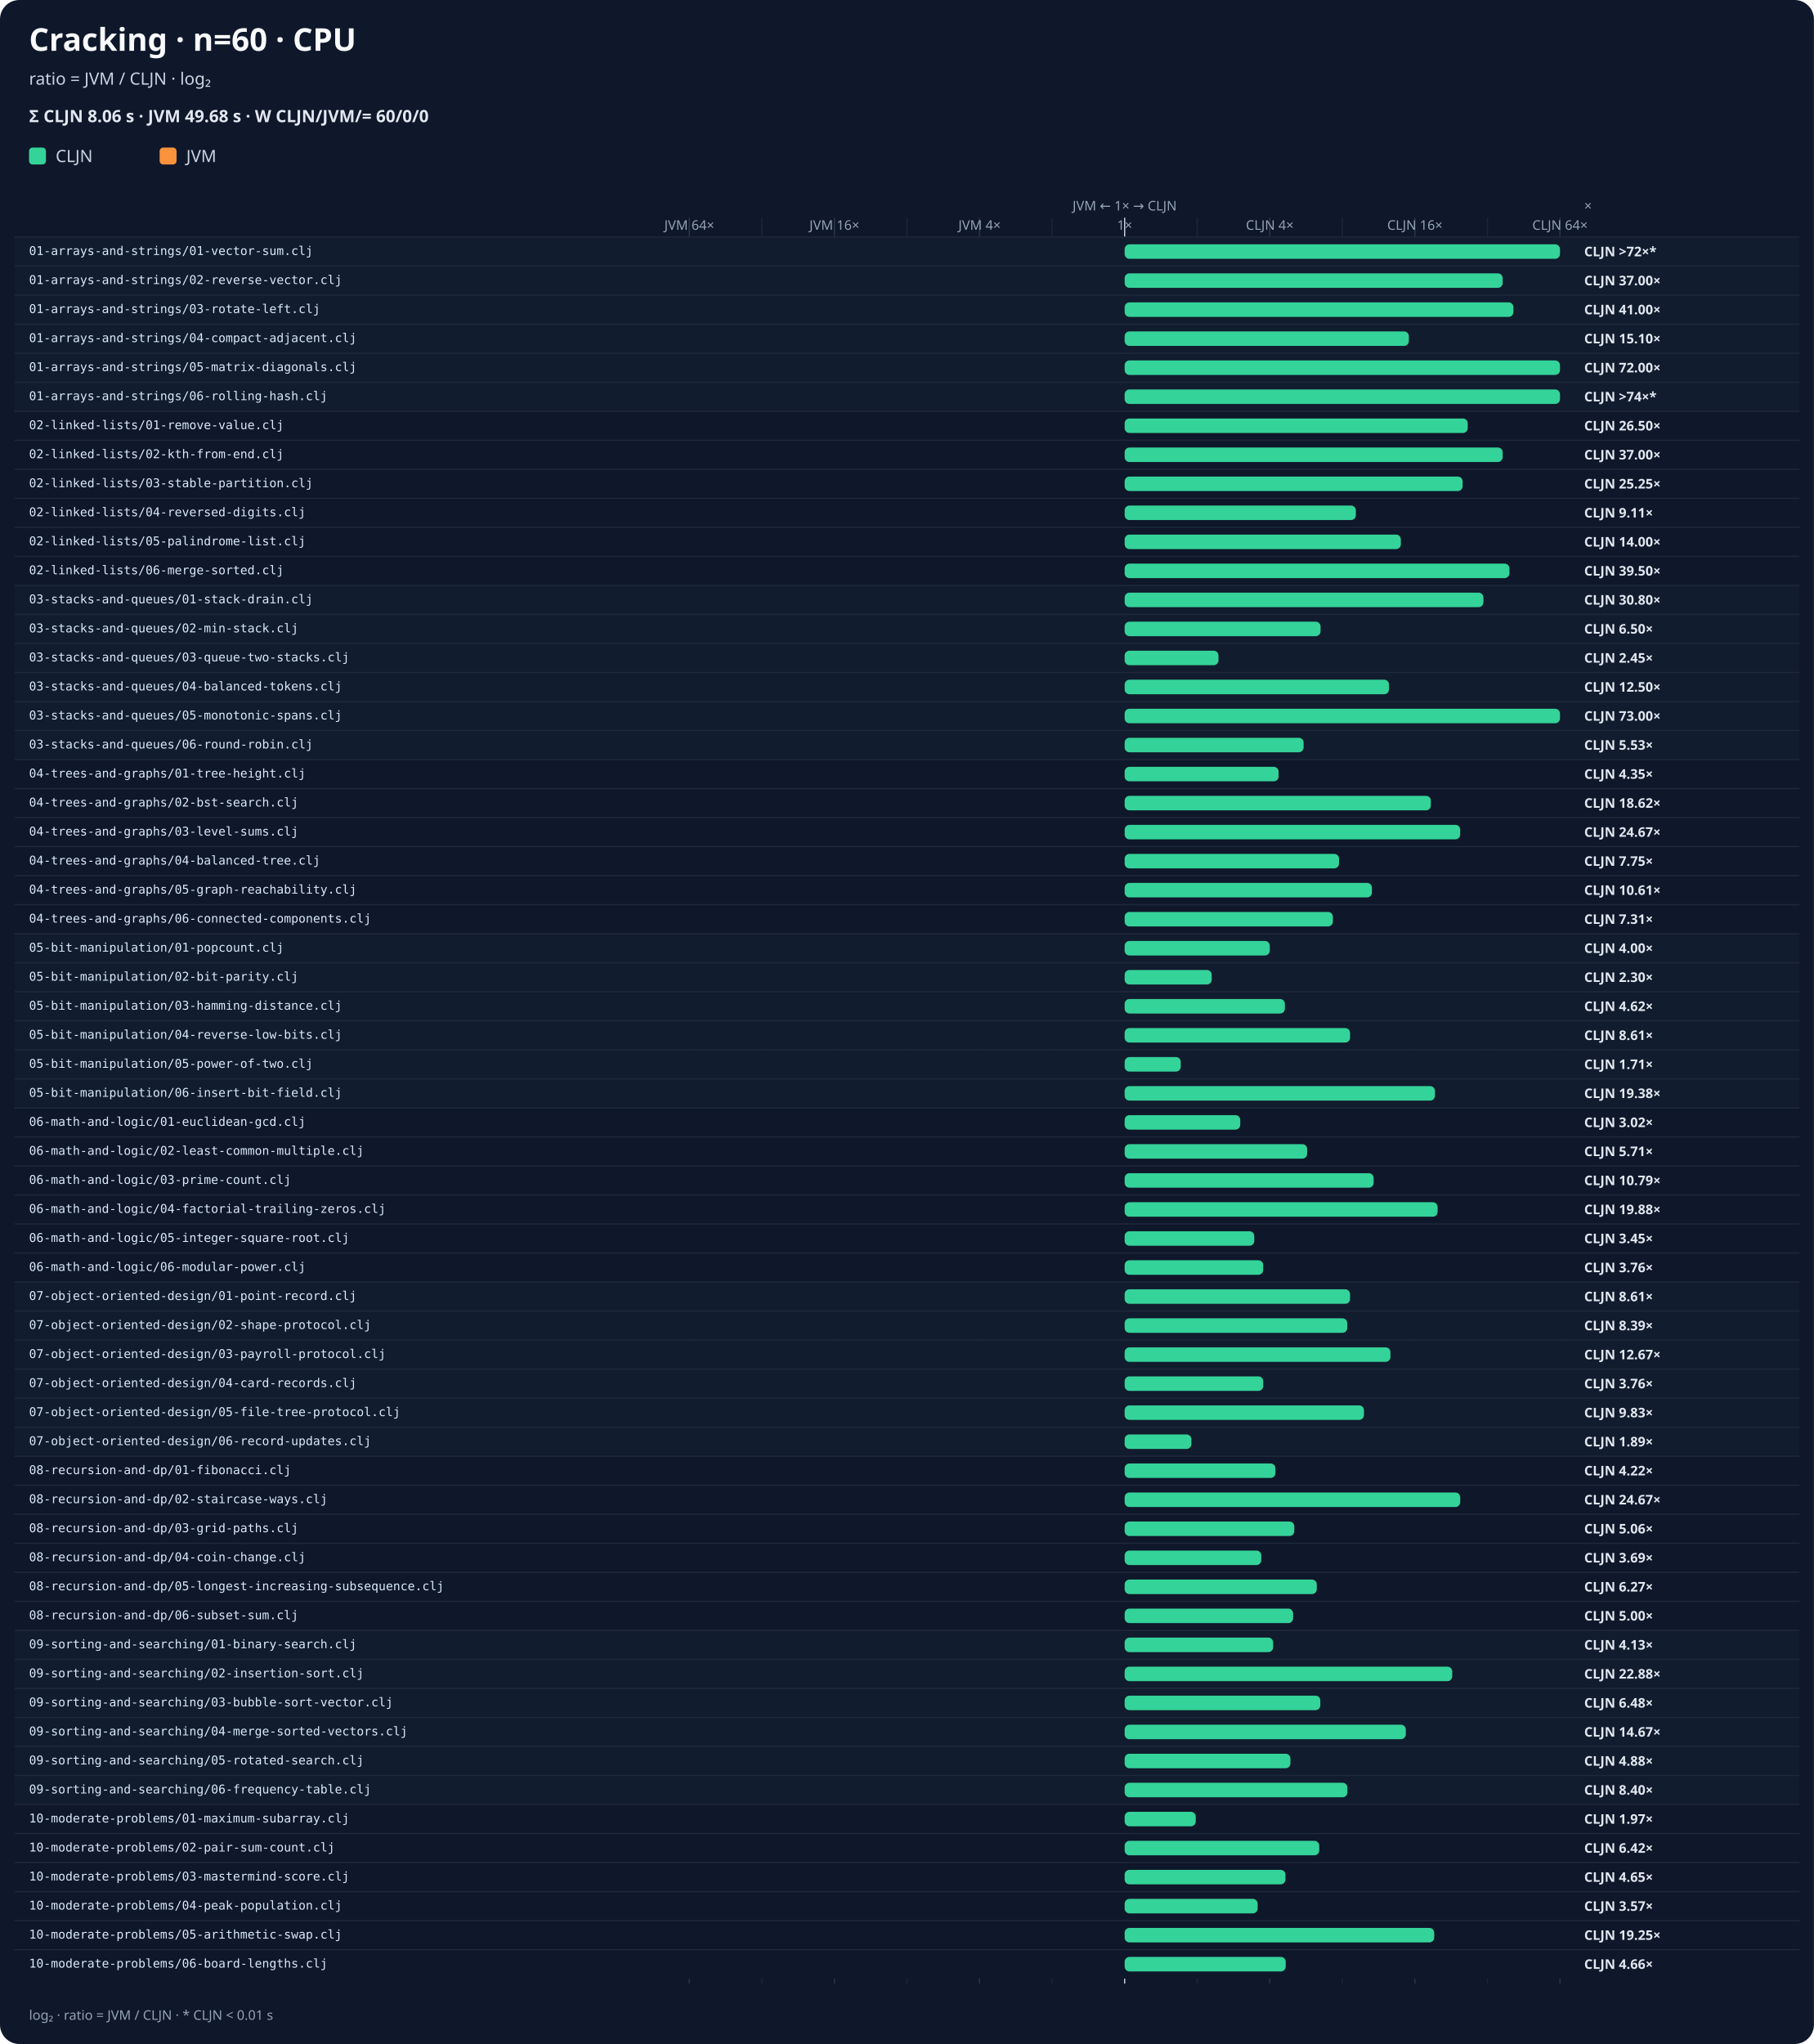
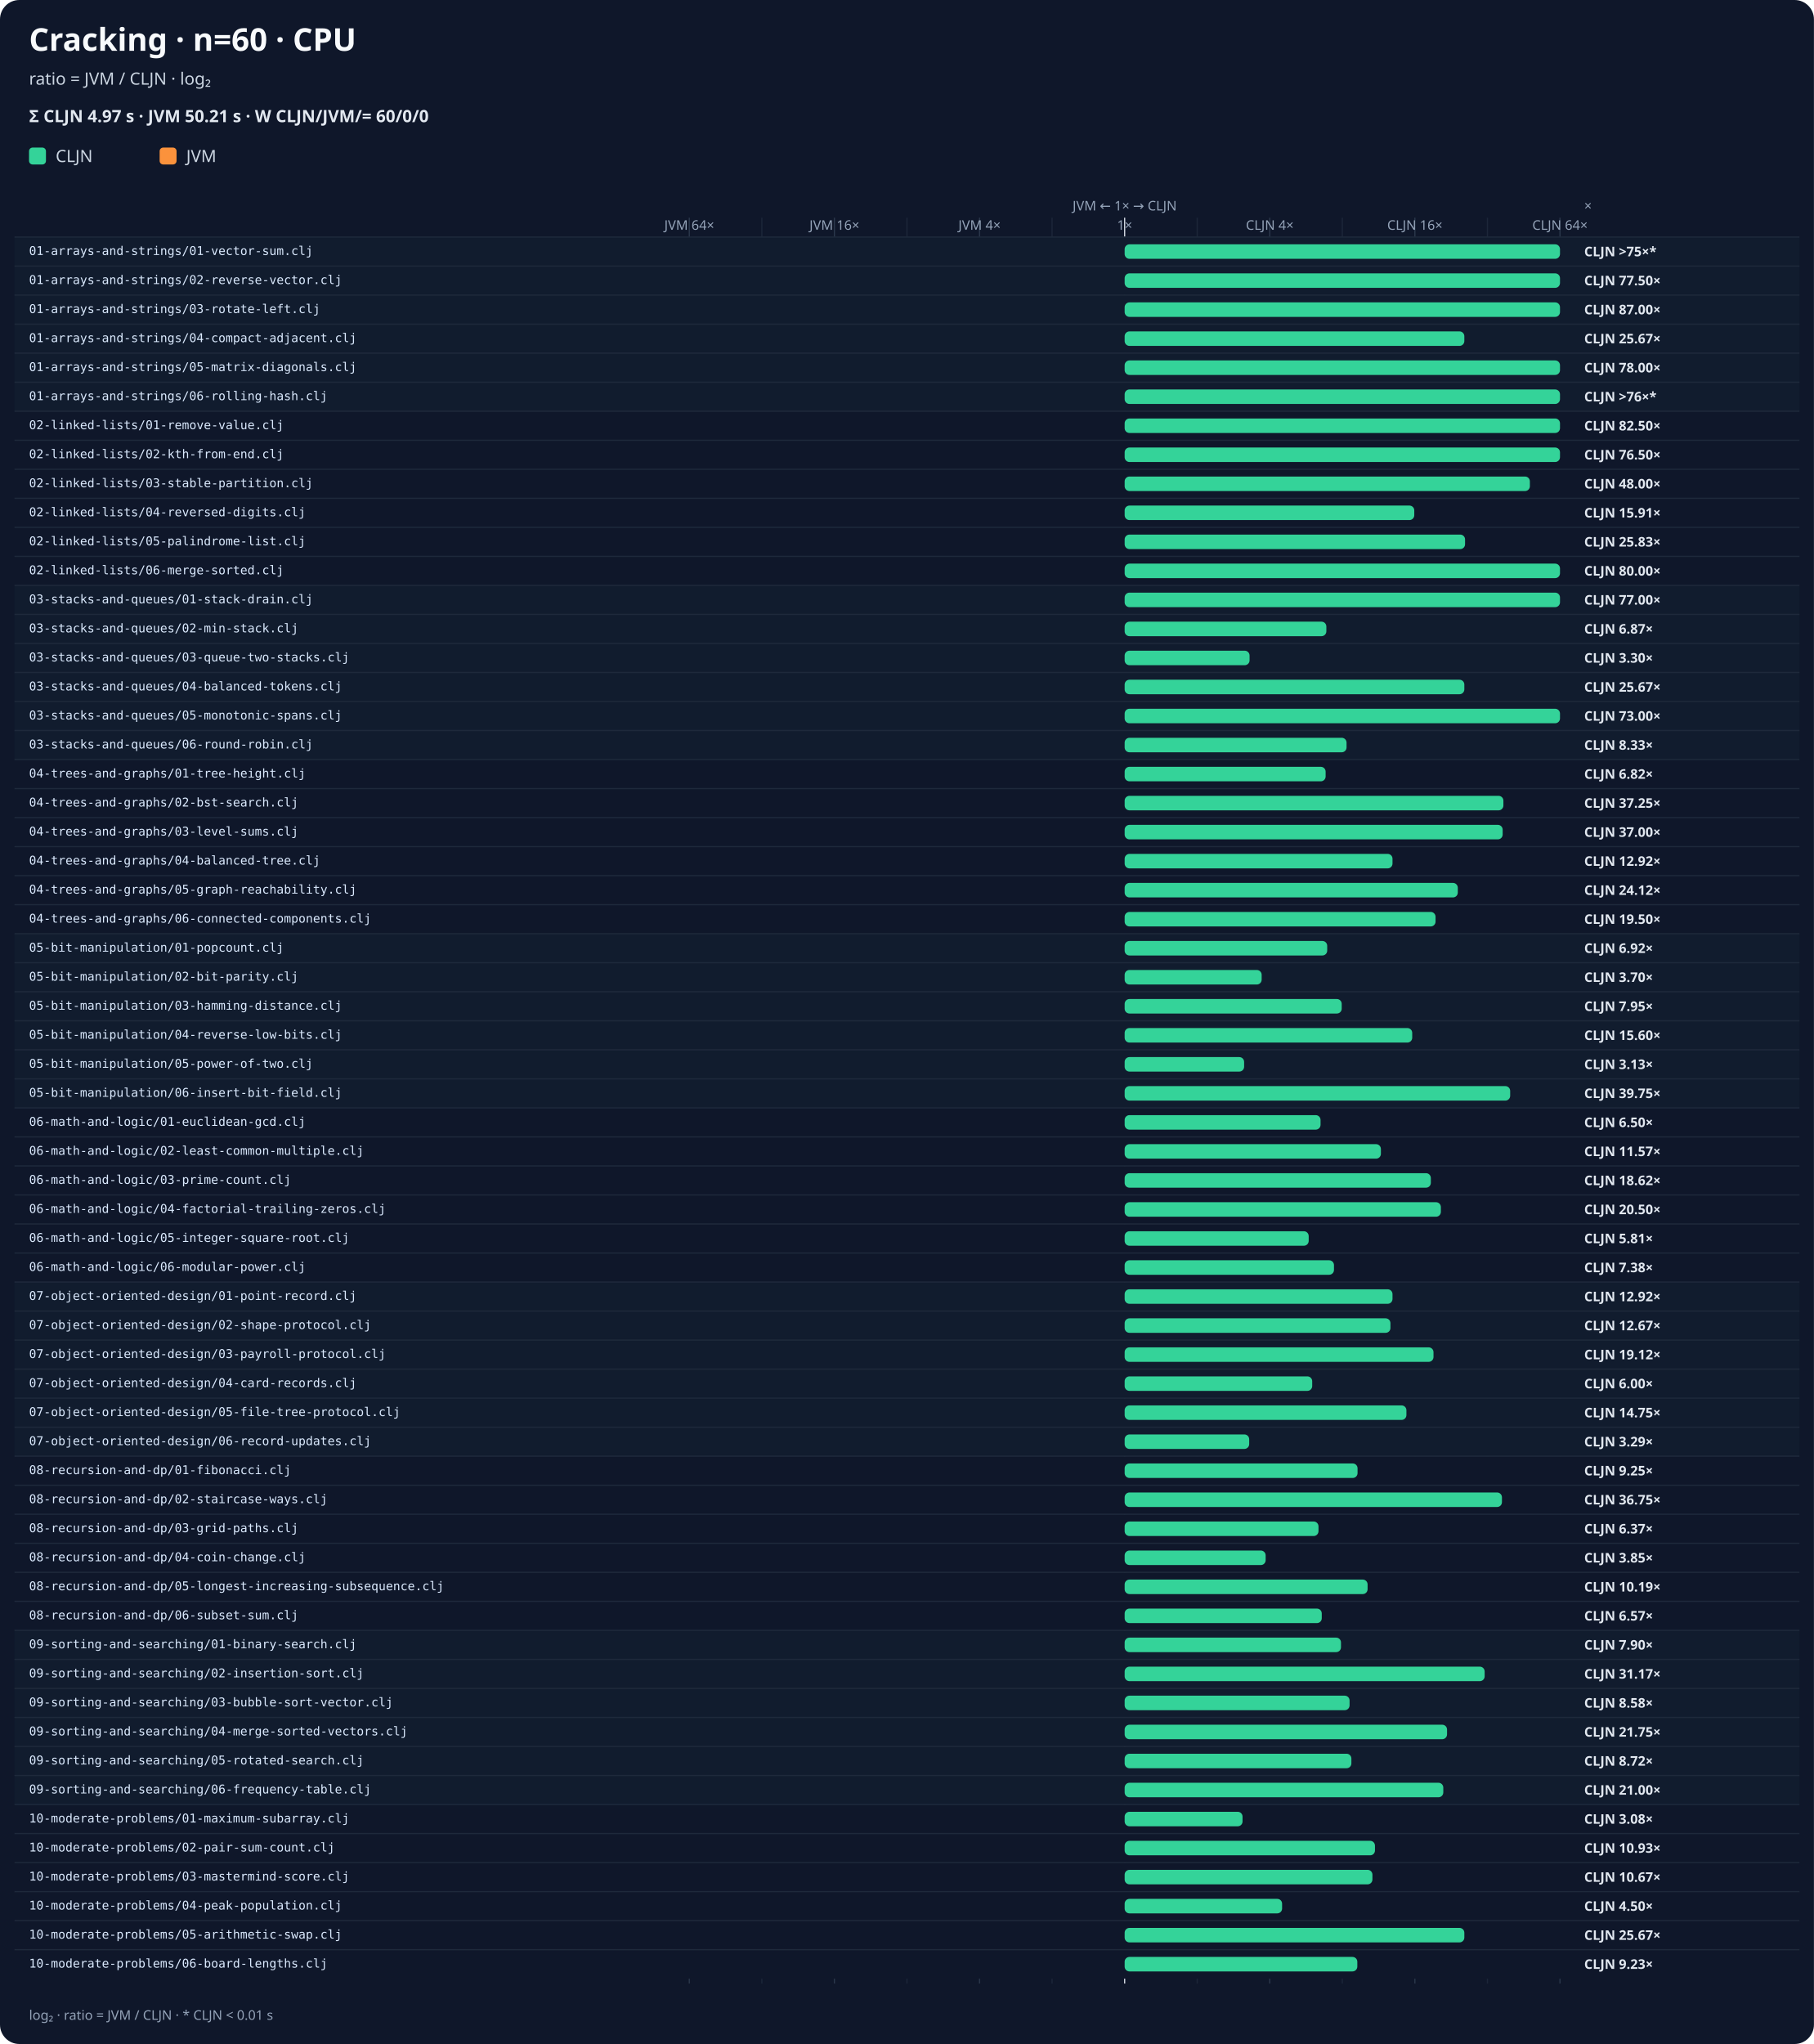
<svg xmlns="http://www.w3.org/2000/svg" width="1500" height="1690" viewBox="0 0 1500 1690" role="img" aria-labelledby="chart-title chart-desc">
  <style>
.title { fill: #f8fafc; font: 700 26px system-ui, sans-serif; }
.subtitle { fill: #cbd5e1; font: 14px system-ui, sans-serif; }
.summary { fill: #e2e8f0; font: 600 14px system-ui, sans-serif; }
.label { fill: #dbeafe; font: 10px ui-monospace, SFMono-Regular, Consolas, monospace; }
.value { fill: #e2e8f0; font: 600 11px system-ui, sans-serif; }
.axis { fill: #94a3b8; font: 11px system-ui, sans-serif; }
.footer { fill: #94a3b8; font: 11px system-ui, sans-serif; }
</style>
  <rect width="1500" height="1690" rx="16" fill="#0f172a" />
  <text x="24" y="42" class="title">Cracking · n=60 · CPU</text>
  <text x="24" y="70" class="subtitle">ratio = JVM / CLJN · log₂</text>
-   <text x="24" y="101" class="summary">Σ CLJN 8.06 s · JVM 49.68 s · W CLJN/JVM/= 60/0/0</text>
+   <text x="24" y="101" class="summary">Σ CLJN 4.97 s · JVM 50.21 s · W CLJN/JVM/= 60/0/0</text>
  <rect x="24" y="122" width="14" height="14" rx="3" fill="#34d399" />
  <text x="46" y="134" class="subtitle">CLJN</text>
  <rect x="132" y="122" width="14" height="14" rx="3" fill="#fb923c" />
  <text x="154" y="134" class="subtitle">JVM</text>
  <text x="930" y="174" class="axis" text-anchor="middle">JVM ← 1× → CLJN</text>
  <text x="1310" y="174" class="axis">×</text>
  <line x1="570.0" y1="180" x2="570.0" y2="1640" stroke="#334155" opacity="0.75" />
  <text x="570.0" y="190" class="axis" text-anchor="middle">JVM 64×</text>
  <line x1="630.0" y1="180" x2="630.0" y2="1640" stroke="#334155" opacity="0.35" />
  <line x1="690.0" y1="180" x2="690.0" y2="1640" stroke="#334155" opacity="0.75" />
  <text x="690.0" y="190" class="axis" text-anchor="middle">JVM 16×</text>
  <line x1="750.0" y1="180" x2="750.0" y2="1640" stroke="#334155" opacity="0.35" />
  <line x1="810.0" y1="180" x2="810.0" y2="1640" stroke="#334155" opacity="0.75" />
  <text x="810.0" y="190" class="axis" text-anchor="middle">JVM 4×</text>
  <line x1="870.0" y1="180" x2="870.0" y2="1640" stroke="#334155" opacity="0.35" />
  <line x1="930.0" y1="180" x2="930.0" y2="1640" stroke="#e2e8f0" opacity="0.90" />
  <text x="930.0" y="190" class="axis" text-anchor="middle">1×</text>
  <line x1="990.0" y1="180" x2="990.0" y2="1640" stroke="#334155" opacity="0.35" />
  <line x1="1050.0" y1="180" x2="1050.0" y2="1640" stroke="#334155" opacity="0.75" />
  <text x="1050.0" y="190" class="axis" text-anchor="middle">CLJN 4×</text>
  <line x1="1110.0" y1="180" x2="1110.0" y2="1640" stroke="#334155" opacity="0.35" />
  <line x1="1170.0" y1="180" x2="1170.0" y2="1640" stroke="#334155" opacity="0.75" />
  <text x="1170.0" y="190" class="axis" text-anchor="middle">CLJN 16×</text>
  <line x1="1230.0" y1="180" x2="1230.0" y2="1640" stroke="#334155" opacity="0.35" />
  <line x1="1290.0" y1="180" x2="1290.0" y2="1640" stroke="#334155" opacity="0.75" />
  <text x="1290.0" y="190" class="axis" text-anchor="middle">CLJN 64×</text>
  <rect x="12" y="196" width="1476" height="24" fill="#111c2e" />
  <line x1="12" y1="196" x2="1488" y2="196" stroke="#1e293b" />
  <text x="24" y="208.0" class="label" dominant-baseline="middle">01-arrays-and-strings/01-vector-sum.clj</text>
  <rect x="930.0" y="202.0" width="360.0" height="12" rx="4" fill="#34d399" />
-   <text x="1310" y="208.0" class="value" dominant-baseline="middle">CLJN &gt;72×*</text>
+   <text x="1310" y="208.0" class="value" dominant-baseline="middle">CLJN &gt;75×*</text>
  <rect x="12" y="220" width="1476" height="24" fill="#111c2e" />
  <line x1="12" y1="220" x2="1488" y2="220" stroke="#1e293b" />
  <text x="24" y="232.0" class="label" dominant-baseline="middle">01-arrays-and-strings/02-reverse-vector.clj</text>
-   <rect x="930.0" y="226.0" width="312.6" height="12" rx="4" fill="#34d399" />
-   <text x="1310" y="232.0" class="value" dominant-baseline="middle">CLJN 37.00×</text>
+   <rect x="930.0" y="226.0" width="360.0" height="12" rx="4" fill="#34d399" />
+   <text x="1310" y="232.0" class="value" dominant-baseline="middle">CLJN 77.50×</text>
  <rect x="12" y="244" width="1476" height="24" fill="#111c2e" />
  <line x1="12" y1="244" x2="1488" y2="244" stroke="#1e293b" />
  <text x="24" y="256.0" class="label" dominant-baseline="middle">01-arrays-and-strings/03-rotate-left.clj</text>
-   <rect x="930.0" y="250.0" width="321.5" height="12" rx="4" fill="#34d399" />
-   <text x="1310" y="256.0" class="value" dominant-baseline="middle">CLJN 41.00×</text>
+   <rect x="930.0" y="250.0" width="360.0" height="12" rx="4" fill="#34d399" />
+   <text x="1310" y="256.0" class="value" dominant-baseline="middle">CLJN 87.00×</text>
  <rect x="12" y="268" width="1476" height="24" fill="#111c2e" />
  <line x1="12" y1="268" x2="1488" y2="268" stroke="#1e293b" />
  <text x="24" y="280.0" class="label" dominant-baseline="middle">01-arrays-and-strings/04-compact-adjacent.clj</text>
-   <rect x="930.0" y="274.0" width="235.0" height="12" rx="4" fill="#34d399" />
-   <text x="1310" y="280.0" class="value" dominant-baseline="middle">CLJN 15.10×</text>
+   <rect x="930.0" y="274.0" width="280.9" height="12" rx="4" fill="#34d399" />
+   <text x="1310" y="280.0" class="value" dominant-baseline="middle">CLJN 25.67×</text>
  <rect x="12" y="292" width="1476" height="24" fill="#111c2e" />
  <line x1="12" y1="292" x2="1488" y2="292" stroke="#1e293b" />
  <text x="24" y="304.0" class="label" dominant-baseline="middle">01-arrays-and-strings/05-matrix-diagonals.clj</text>
  <rect x="930.0" y="298.0" width="360.0" height="12" rx="4" fill="#34d399" />
-   <text x="1310" y="304.0" class="value" dominant-baseline="middle">CLJN 72.00×</text>
+   <text x="1310" y="304.0" class="value" dominant-baseline="middle">CLJN 78.00×</text>
  <rect x="12" y="316" width="1476" height="24" fill="#111c2e" />
  <line x1="12" y1="316" x2="1488" y2="316" stroke="#1e293b" />
  <text x="24" y="328.0" class="label" dominant-baseline="middle">01-arrays-and-strings/06-rolling-hash.clj</text>
  <rect x="930.0" y="322.0" width="360.0" height="12" rx="4" fill="#34d399" />
-   <text x="1310" y="328.0" class="value" dominant-baseline="middle">CLJN &gt;74×*</text>
+   <text x="1310" y="328.0" class="value" dominant-baseline="middle">CLJN &gt;76×*</text>
  <rect x="12" y="340" width="1476" height="24" fill="#0f172a" />
  <line x1="12" y1="340" x2="1488" y2="340" stroke="#1e293b" />
  <text x="24" y="352.0" class="label" dominant-baseline="middle">02-linked-lists/01-remove-value.clj</text>
-   <rect x="930.0" y="346.0" width="283.7" height="12" rx="4" fill="#34d399" />
-   <text x="1310" y="352.0" class="value" dominant-baseline="middle">CLJN 26.50×</text>
+   <rect x="930.0" y="346.0" width="360.0" height="12" rx="4" fill="#34d399" />
+   <text x="1310" y="352.0" class="value" dominant-baseline="middle">CLJN 82.50×</text>
  <rect x="12" y="364" width="1476" height="24" fill="#0f172a" />
  <line x1="12" y1="364" x2="1488" y2="364" stroke="#1e293b" />
  <text x="24" y="376.0" class="label" dominant-baseline="middle">02-linked-lists/02-kth-from-end.clj</text>
-   <rect x="930.0" y="370.0" width="312.6" height="12" rx="4" fill="#34d399" />
-   <text x="1310" y="376.0" class="value" dominant-baseline="middle">CLJN 37.00×</text>
+   <rect x="930.0" y="370.0" width="360.0" height="12" rx="4" fill="#34d399" />
+   <text x="1310" y="376.0" class="value" dominant-baseline="middle">CLJN 76.50×</text>
  <rect x="12" y="388" width="1476" height="24" fill="#0f172a" />
  <line x1="12" y1="388" x2="1488" y2="388" stroke="#1e293b" />
  <text x="24" y="400.0" class="label" dominant-baseline="middle">02-linked-lists/03-stable-partition.clj</text>
-   <rect x="930.0" y="394.0" width="279.5" height="12" rx="4" fill="#34d399" />
-   <text x="1310" y="400.0" class="value" dominant-baseline="middle">CLJN 25.25×</text>
+   <rect x="930.0" y="394.0" width="335.1" height="12" rx="4" fill="#34d399" />
+   <text x="1310" y="400.0" class="value" dominant-baseline="middle">CLJN 48.00×</text>
  <rect x="12" y="412" width="1476" height="24" fill="#0f172a" />
  <line x1="12" y1="412" x2="1488" y2="412" stroke="#1e293b" />
  <text x="24" y="424.0" class="label" dominant-baseline="middle">02-linked-lists/04-reversed-digits.clj</text>
-   <rect x="930.0" y="418.0" width="191.2" height="12" rx="4" fill="#34d399" />
-   <text x="1310" y="424.0" class="value" dominant-baseline="middle">CLJN 9.11×</text>
+   <rect x="930.0" y="418.0" width="239.5" height="12" rx="4" fill="#34d399" />
+   <text x="1310" y="424.0" class="value" dominant-baseline="middle">CLJN 15.91×</text>
  <rect x="12" y="436" width="1476" height="24" fill="#0f172a" />
  <line x1="12" y1="436" x2="1488" y2="436" stroke="#1e293b" />
  <text x="24" y="448.0" class="label" dominant-baseline="middle">02-linked-lists/05-palindrome-list.clj</text>
-   <rect x="930.0" y="442.0" width="228.4" height="12" rx="4" fill="#34d399" />
-   <text x="1310" y="448.0" class="value" dominant-baseline="middle">CLJN 14.00×</text>
+   <rect x="930.0" y="442.0" width="281.5" height="12" rx="4" fill="#34d399" />
+   <text x="1310" y="448.0" class="value" dominant-baseline="middle">CLJN 25.83×</text>
  <rect x="12" y="460" width="1476" height="24" fill="#0f172a" />
  <line x1="12" y1="460" x2="1488" y2="460" stroke="#1e293b" />
  <text x="24" y="472.0" class="label" dominant-baseline="middle">02-linked-lists/06-merge-sorted.clj</text>
-   <rect x="930.0" y="466.0" width="318.2" height="12" rx="4" fill="#34d399" />
-   <text x="1310" y="472.0" class="value" dominant-baseline="middle">CLJN 39.50×</text>
+   <rect x="930.0" y="466.0" width="360.0" height="12" rx="4" fill="#34d399" />
+   <text x="1310" y="472.0" class="value" dominant-baseline="middle">CLJN 80.00×</text>
  <rect x="12" y="484" width="1476" height="24" fill="#111c2e" />
  <line x1="12" y1="484" x2="1488" y2="484" stroke="#1e293b" />
  <text x="24" y="496.0" class="label" dominant-baseline="middle">03-stacks-and-queues/01-stack-drain.clj</text>
-   <rect x="930.0" y="490.0" width="296.7" height="12" rx="4" fill="#34d399" />
-   <text x="1310" y="496.0" class="value" dominant-baseline="middle">CLJN 30.80×</text>
+   <rect x="930.0" y="490.0" width="360.0" height="12" rx="4" fill="#34d399" />
+   <text x="1310" y="496.0" class="value" dominant-baseline="middle">CLJN 77.00×</text>
  <rect x="12" y="508" width="1476" height="24" fill="#111c2e" />
  <line x1="12" y1="508" x2="1488" y2="508" stroke="#1e293b" />
  <text x="24" y="520.0" class="label" dominant-baseline="middle">03-stacks-and-queues/02-min-stack.clj</text>
-   <rect x="930.0" y="514.0" width="162.0" height="12" rx="4" fill="#34d399" />
-   <text x="1310" y="520.0" class="value" dominant-baseline="middle">CLJN 6.50×</text>
+   <rect x="930.0" y="514.0" width="166.8" height="12" rx="4" fill="#34d399" />
+   <text x="1310" y="520.0" class="value" dominant-baseline="middle">CLJN 6.87×</text>
  <rect x="12" y="532" width="1476" height="24" fill="#111c2e" />
  <line x1="12" y1="532" x2="1488" y2="532" stroke="#1e293b" />
  <text x="24" y="544.0" class="label" dominant-baseline="middle">03-stacks-and-queues/03-queue-two-stacks.clj</text>
-   <rect x="930.0" y="538.0" width="77.6" height="12" rx="4" fill="#34d399" />
-   <text x="1310" y="544.0" class="value" dominant-baseline="middle">CLJN 2.45×</text>
+   <rect x="930.0" y="538.0" width="103.3" height="12" rx="4" fill="#34d399" />
+   <text x="1310" y="544.0" class="value" dominant-baseline="middle">CLJN 3.30×</text>
  <rect x="12" y="556" width="1476" height="24" fill="#111c2e" />
  <line x1="12" y1="556" x2="1488" y2="556" stroke="#1e293b" />
  <text x="24" y="568.0" class="label" dominant-baseline="middle">03-stacks-and-queues/04-balanced-tokens.clj</text>
-   <rect x="930.0" y="562.0" width="218.6" height="12" rx="4" fill="#34d399" />
-   <text x="1310" y="568.0" class="value" dominant-baseline="middle">CLJN 12.50×</text>
+   <rect x="930.0" y="562.0" width="280.9" height="12" rx="4" fill="#34d399" />
+   <text x="1310" y="568.0" class="value" dominant-baseline="middle">CLJN 25.67×</text>
  <rect x="12" y="580" width="1476" height="24" fill="#111c2e" />
  <line x1="12" y1="580" x2="1488" y2="580" stroke="#1e293b" />
  <text x="24" y="592.0" class="label" dominant-baseline="middle">03-stacks-and-queues/05-monotonic-spans.clj</text>
  <rect x="930.0" y="586.0" width="360.0" height="12" rx="4" fill="#34d399" />
  <text x="1310" y="592.0" class="value" dominant-baseline="middle">CLJN 73.00×</text>
  <rect x="12" y="604" width="1476" height="24" fill="#111c2e" />
  <line x1="12" y1="604" x2="1488" y2="604" stroke="#1e293b" />
  <text x="24" y="616.0" class="label" dominant-baseline="middle">03-stacks-and-queues/06-round-robin.clj</text>
-   <rect x="930.0" y="610.0" width="148.0" height="12" rx="4" fill="#34d399" />
-   <text x="1310" y="616.0" class="value" dominant-baseline="middle">CLJN 5.53×</text>
+   <rect x="930.0" y="610.0" width="183.5" height="12" rx="4" fill="#34d399" />
+   <text x="1310" y="616.0" class="value" dominant-baseline="middle">CLJN 8.33×</text>
  <rect x="12" y="628" width="1476" height="24" fill="#0f172a" />
  <line x1="12" y1="628" x2="1488" y2="628" stroke="#1e293b" />
  <text x="24" y="640.0" class="label" dominant-baseline="middle">04-trees-and-graphs/01-tree-height.clj</text>
-   <rect x="930.0" y="634.0" width="127.3" height="12" rx="4" fill="#34d399" />
-   <text x="1310" y="640.0" class="value" dominant-baseline="middle">CLJN 4.35×</text>
+   <rect x="930.0" y="634.0" width="166.2" height="12" rx="4" fill="#34d399" />
+   <text x="1310" y="640.0" class="value" dominant-baseline="middle">CLJN 6.82×</text>
  <rect x="12" y="652" width="1476" height="24" fill="#0f172a" />
  <line x1="12" y1="652" x2="1488" y2="652" stroke="#1e293b" />
  <text x="24" y="664.0" class="label" dominant-baseline="middle">04-trees-and-graphs/02-bst-search.clj</text>
-   <rect x="930.0" y="658.0" width="253.2" height="12" rx="4" fill="#34d399" />
-   <text x="1310" y="664.0" class="value" dominant-baseline="middle">CLJN 18.62×</text>
+   <rect x="930.0" y="658.0" width="313.2" height="12" rx="4" fill="#34d399" />
+   <text x="1310" y="664.0" class="value" dominant-baseline="middle">CLJN 37.25×</text>
  <rect x="12" y="676" width="1476" height="24" fill="#0f172a" />
  <line x1="12" y1="676" x2="1488" y2="676" stroke="#1e293b" />
  <text x="24" y="688.0" class="label" dominant-baseline="middle">04-trees-and-graphs/03-level-sums.clj</text>
-   <rect x="930.0" y="682.0" width="277.5" height="12" rx="4" fill="#34d399" />
-   <text x="1310" y="688.0" class="value" dominant-baseline="middle">CLJN 24.67×</text>
+   <rect x="930.0" y="682.0" width="312.6" height="12" rx="4" fill="#34d399" />
+   <text x="1310" y="688.0" class="value" dominant-baseline="middle">CLJN 37.00×</text>
  <rect x="12" y="700" width="1476" height="24" fill="#0f172a" />
  <line x1="12" y1="700" x2="1488" y2="700" stroke="#1e293b" />
  <text x="24" y="712.0" class="label" dominant-baseline="middle">04-trees-and-graphs/04-balanced-tree.clj</text>
-   <rect x="930.0" y="706.0" width="177.3" height="12" rx="4" fill="#34d399" />
-   <text x="1310" y="712.0" class="value" dominant-baseline="middle">CLJN 7.75×</text>
+   <rect x="930.0" y="706.0" width="221.5" height="12" rx="4" fill="#34d399" />
+   <text x="1310" y="712.0" class="value" dominant-baseline="middle">CLJN 12.92×</text>
  <rect x="12" y="724" width="1476" height="24" fill="#0f172a" />
  <line x1="12" y1="724" x2="1488" y2="724" stroke="#1e293b" />
  <text x="24" y="736.0" class="label" dominant-baseline="middle">04-trees-and-graphs/05-graph-reachability.clj</text>
-   <rect x="930.0" y="730.0" width="204.5" height="12" rx="4" fill="#34d399" />
-   <text x="1310" y="736.0" class="value" dominant-baseline="middle">CLJN 10.61×</text>
+   <rect x="930.0" y="730.0" width="275.5" height="12" rx="4" fill="#34d399" />
+   <text x="1310" y="736.0" class="value" dominant-baseline="middle">CLJN 24.12×</text>
  <rect x="12" y="748" width="1476" height="24" fill="#0f172a" />
  <line x1="12" y1="748" x2="1488" y2="748" stroke="#1e293b" />
  <text x="24" y="760.0" class="label" dominant-baseline="middle">04-trees-and-graphs/06-connected-components.clj</text>
-   <rect x="930.0" y="754.0" width="172.2" height="12" rx="4" fill="#34d399" />
-   <text x="1310" y="760.0" class="value" dominant-baseline="middle">CLJN 7.31×</text>
+   <rect x="930.0" y="754.0" width="257.1" height="12" rx="4" fill="#34d399" />
+   <text x="1310" y="760.0" class="value" dominant-baseline="middle">CLJN 19.50×</text>
  <rect x="12" y="772" width="1476" height="24" fill="#111c2e" />
  <line x1="12" y1="772" x2="1488" y2="772" stroke="#1e293b" />
  <text x="24" y="784.0" class="label" dominant-baseline="middle">05-bit-manipulation/01-popcount.clj</text>
-   <rect x="930.0" y="778.0" width="120.0" height="12" rx="4" fill="#34d399" />
-   <text x="1310" y="784.0" class="value" dominant-baseline="middle">CLJN 4.00×</text>
+   <rect x="930.0" y="778.0" width="167.5" height="12" rx="4" fill="#34d399" />
+   <text x="1310" y="784.0" class="value" dominant-baseline="middle">CLJN 6.92×</text>
  <rect x="12" y="796" width="1476" height="24" fill="#111c2e" />
  <line x1="12" y1="796" x2="1488" y2="796" stroke="#1e293b" />
  <text x="24" y="808.0" class="label" dominant-baseline="middle">05-bit-manipulation/02-bit-parity.clj</text>
-   <rect x="930.0" y="802.0" width="72.0" height="12" rx="4" fill="#34d399" />
-   <text x="1310" y="808.0" class="value" dominant-baseline="middle">CLJN 2.30×</text>
+   <rect x="930.0" y="802.0" width="113.3" height="12" rx="4" fill="#34d399" />
+   <text x="1310" y="808.0" class="value" dominant-baseline="middle">CLJN 3.70×</text>
  <rect x="12" y="820" width="1476" height="24" fill="#111c2e" />
  <line x1="12" y1="820" x2="1488" y2="820" stroke="#1e293b" />
  <text x="24" y="832.0" class="label" dominant-baseline="middle">05-bit-manipulation/03-hamming-distance.clj</text>
-   <rect x="930.0" y="826.0" width="132.5" height="12" rx="4" fill="#34d399" />
-   <text x="1310" y="832.0" class="value" dominant-baseline="middle">CLJN 4.62×</text>
+   <rect x="930.0" y="826.0" width="179.5" height="12" rx="4" fill="#34d399" />
+   <text x="1310" y="832.0" class="value" dominant-baseline="middle">CLJN 7.95×</text>
  <rect x="12" y="844" width="1476" height="24" fill="#111c2e" />
  <line x1="12" y1="844" x2="1488" y2="844" stroke="#1e293b" />
  <text x="24" y="856.0" class="label" dominant-baseline="middle">05-bit-manipulation/04-reverse-low-bits.clj</text>
-   <rect x="930.0" y="850.0" width="186.4" height="12" rx="4" fill="#34d399" />
-   <text x="1310" y="856.0" class="value" dominant-baseline="middle">CLJN 8.61×</text>
+   <rect x="930.0" y="850.0" width="237.8" height="12" rx="4" fill="#34d399" />
+   <text x="1310" y="856.0" class="value" dominant-baseline="middle">CLJN 15.60×</text>
  <rect x="12" y="868" width="1476" height="24" fill="#111c2e" />
  <line x1="12" y1="868" x2="1488" y2="868" stroke="#1e293b" />
  <text x="24" y="880.0" class="label" dominant-baseline="middle">05-bit-manipulation/05-power-of-two.clj</text>
-   <rect x="930.0" y="874.0" width="46.4" height="12" rx="4" fill="#34d399" />
-   <text x="1310" y="880.0" class="value" dominant-baseline="middle">CLJN 1.71×</text>
+   <rect x="930.0" y="874.0" width="98.8" height="12" rx="4" fill="#34d399" />
+   <text x="1310" y="880.0" class="value" dominant-baseline="middle">CLJN 3.13×</text>
  <rect x="12" y="892" width="1476" height="24" fill="#111c2e" />
  <line x1="12" y1="892" x2="1488" y2="892" stroke="#1e293b" />
  <text x="24" y="904.0" class="label" dominant-baseline="middle">05-bit-manipulation/06-insert-bit-field.clj</text>
-   <rect x="930.0" y="898.0" width="256.6" height="12" rx="4" fill="#34d399" />
-   <text x="1310" y="904.0" class="value" dominant-baseline="middle">CLJN 19.38×</text>
+   <rect x="930.0" y="898.0" width="318.8" height="12" rx="4" fill="#34d399" />
+   <text x="1310" y="904.0" class="value" dominant-baseline="middle">CLJN 39.75×</text>
  <rect x="12" y="916" width="1476" height="24" fill="#0f172a" />
  <line x1="12" y1="916" x2="1488" y2="916" stroke="#1e293b" />
  <text x="24" y="928.0" class="label" dominant-baseline="middle">06-math-and-logic/01-euclidean-gcd.clj</text>
-   <rect x="930.0" y="922.0" width="95.6" height="12" rx="4" fill="#34d399" />
-   <text x="1310" y="928.0" class="value" dominant-baseline="middle">CLJN 3.02×</text>
+   <rect x="930.0" y="922.0" width="162.0" height="12" rx="4" fill="#34d399" />
+   <text x="1310" y="928.0" class="value" dominant-baseline="middle">CLJN 6.50×</text>
  <rect x="12" y="940" width="1476" height="24" fill="#0f172a" />
  <line x1="12" y1="940" x2="1488" y2="940" stroke="#1e293b" />
  <text x="24" y="952.0" class="label" dominant-baseline="middle">06-math-and-logic/02-least-common-multiple.clj</text>
-   <rect x="930.0" y="946.0" width="150.9" height="12" rx="4" fill="#34d399" />
-   <text x="1310" y="952.0" class="value" dominant-baseline="middle">CLJN 5.71×</text>
+   <rect x="930.0" y="946.0" width="211.9" height="12" rx="4" fill="#34d399" />
+   <text x="1310" y="952.0" class="value" dominant-baseline="middle">CLJN 11.57×</text>
  <rect x="12" y="964" width="1476" height="24" fill="#0f172a" />
  <line x1="12" y1="964" x2="1488" y2="964" stroke="#1e293b" />
  <text x="24" y="976.0" class="label" dominant-baseline="middle">06-math-and-logic/03-prime-count.clj</text>
-   <rect x="930.0" y="970.0" width="205.9" height="12" rx="4" fill="#34d399" />
-   <text x="1310" y="976.0" class="value" dominant-baseline="middle">CLJN 10.79×</text>
+   <rect x="930.0" y="970.0" width="253.2" height="12" rx="4" fill="#34d399" />
+   <text x="1310" y="976.0" class="value" dominant-baseline="middle">CLJN 18.62×</text>
  <rect x="12" y="988" width="1476" height="24" fill="#0f172a" />
  <line x1="12" y1="988" x2="1488" y2="988" stroke="#1e293b" />
  <text x="24" y="1000.0" class="label" dominant-baseline="middle">06-math-and-logic/04-factorial-trailing-zeros.clj</text>
-   <rect x="930.0" y="994.0" width="258.8" height="12" rx="4" fill="#34d399" />
-   <text x="1310" y="1000.0" class="value" dominant-baseline="middle">CLJN 19.88×</text>
+   <rect x="930.0" y="994.0" width="261.5" height="12" rx="4" fill="#34d399" />
+   <text x="1310" y="1000.0" class="value" dominant-baseline="middle">CLJN 20.50×</text>
  <rect x="12" y="1012" width="1476" height="24" fill="#0f172a" />
  <line x1="12" y1="1012" x2="1488" y2="1012" stroke="#1e293b" />
  <text x="24" y="1024.0" class="label" dominant-baseline="middle">06-math-and-logic/05-integer-square-root.clj</text>
-   <rect x="930.0" y="1018.0" width="107.2" height="12" rx="4" fill="#34d399" />
-   <text x="1310" y="1024.0" class="value" dominant-baseline="middle">CLJN 3.45×</text>
+   <rect x="930.0" y="1018.0" width="152.2" height="12" rx="4" fill="#34d399" />
+   <text x="1310" y="1024.0" class="value" dominant-baseline="middle">CLJN 5.81×</text>
  <rect x="12" y="1036" width="1476" height="24" fill="#0f172a" />
  <line x1="12" y1="1036" x2="1488" y2="1036" stroke="#1e293b" />
  <text x="24" y="1048.0" class="label" dominant-baseline="middle">06-math-and-logic/06-modular-power.clj</text>
-   <rect x="930.0" y="1042.0" width="114.6" height="12" rx="4" fill="#34d399" />
-   <text x="1310" y="1048.0" class="value" dominant-baseline="middle">CLJN 3.76×</text>
+   <rect x="930.0" y="1042.0" width="173.1" height="12" rx="4" fill="#34d399" />
+   <text x="1310" y="1048.0" class="value" dominant-baseline="middle">CLJN 7.38×</text>
  <rect x="12" y="1060" width="1476" height="24" fill="#111c2e" />
  <line x1="12" y1="1060" x2="1488" y2="1060" stroke="#1e293b" />
  <text x="24" y="1072.0" class="label" dominant-baseline="middle">07-object-oriented-design/01-point-record.clj</text>
-   <rect x="930.0" y="1066.0" width="186.4" height="12" rx="4" fill="#34d399" />
-   <text x="1310" y="1072.0" class="value" dominant-baseline="middle">CLJN 8.61×</text>
+   <rect x="930.0" y="1066.0" width="221.5" height="12" rx="4" fill="#34d399" />
+   <text x="1310" y="1072.0" class="value" dominant-baseline="middle">CLJN 12.92×</text>
  <rect x="12" y="1084" width="1476" height="24" fill="#111c2e" />
  <line x1="12" y1="1084" x2="1488" y2="1084" stroke="#1e293b" />
  <text x="24" y="1096.0" class="label" dominant-baseline="middle">07-object-oriented-design/02-shape-protocol.clj</text>
-   <rect x="930.0" y="1090.0" width="184.1" height="12" rx="4" fill="#34d399" />
-   <text x="1310" y="1096.0" class="value" dominant-baseline="middle">CLJN 8.39×</text>
+   <rect x="930.0" y="1090.0" width="219.8" height="12" rx="4" fill="#34d399" />
+   <text x="1310" y="1096.0" class="value" dominant-baseline="middle">CLJN 12.67×</text>
  <rect x="12" y="1108" width="1476" height="24" fill="#111c2e" />
  <line x1="12" y1="1108" x2="1488" y2="1108" stroke="#1e293b" />
  <text x="24" y="1120.0" class="label" dominant-baseline="middle">07-object-oriented-design/03-payroll-protocol.clj</text>
-   <rect x="930.0" y="1114.0" width="219.8" height="12" rx="4" fill="#34d399" />
-   <text x="1310" y="1120.0" class="value" dominant-baseline="middle">CLJN 12.67×</text>
+   <rect x="930.0" y="1114.0" width="255.4" height="12" rx="4" fill="#34d399" />
+   <text x="1310" y="1120.0" class="value" dominant-baseline="middle">CLJN 19.12×</text>
  <rect x="12" y="1132" width="1476" height="24" fill="#111c2e" />
  <line x1="12" y1="1132" x2="1488" y2="1132" stroke="#1e293b" />
  <text x="24" y="1144.0" class="label" dominant-baseline="middle">07-object-oriented-design/04-card-records.clj</text>
-   <rect x="930.0" y="1138.0" width="114.6" height="12" rx="4" fill="#34d399" />
-   <text x="1310" y="1144.0" class="value" dominant-baseline="middle">CLJN 3.76×</text>
+   <rect x="930.0" y="1138.0" width="155.1" height="12" rx="4" fill="#34d399" />
+   <text x="1310" y="1144.0" class="value" dominant-baseline="middle">CLJN 6.00×</text>
  <rect x="12" y="1156" width="1476" height="24" fill="#111c2e" />
  <line x1="12" y1="1156" x2="1488" y2="1156" stroke="#1e293b" />
  <text x="24" y="1168.0" class="label" dominant-baseline="middle">07-object-oriented-design/05-file-tree-protocol.clj</text>
-   <rect x="930.0" y="1162.0" width="197.9" height="12" rx="4" fill="#34d399" />
-   <text x="1310" y="1168.0" class="value" dominant-baseline="middle">CLJN 9.83×</text>
+   <rect x="930.0" y="1162.0" width="233.0" height="12" rx="4" fill="#34d399" />
+   <text x="1310" y="1168.0" class="value" dominant-baseline="middle">CLJN 14.75×</text>
  <rect x="12" y="1180" width="1476" height="24" fill="#111c2e" />
  <line x1="12" y1="1180" x2="1488" y2="1180" stroke="#1e293b" />
  <text x="24" y="1192.0" class="label" dominant-baseline="middle">07-object-oriented-design/06-record-updates.clj</text>
-   <rect x="930.0" y="1186.0" width="55.2" height="12" rx="4" fill="#34d399" />
-   <text x="1310" y="1192.0" class="value" dominant-baseline="middle">CLJN 1.89×</text>
+   <rect x="930.0" y="1186.0" width="103.0" height="12" rx="4" fill="#34d399" />
+   <text x="1310" y="1192.0" class="value" dominant-baseline="middle">CLJN 3.29×</text>
  <rect x="12" y="1204" width="1476" height="24" fill="#0f172a" />
  <line x1="12" y1="1204" x2="1488" y2="1204" stroke="#1e293b" />
  <text x="24" y="1216.0" class="label" dominant-baseline="middle">08-recursion-and-dp/01-fibonacci.clj</text>
-   <rect x="930.0" y="1210.0" width="124.7" height="12" rx="4" fill="#34d399" />
-   <text x="1310" y="1216.0" class="value" dominant-baseline="middle">CLJN 4.22×</text>
+   <rect x="930.0" y="1210.0" width="192.6" height="12" rx="4" fill="#34d399" />
+   <text x="1310" y="1216.0" class="value" dominant-baseline="middle">CLJN 9.25×</text>
  <rect x="12" y="1228" width="1476" height="24" fill="#0f172a" />
  <line x1="12" y1="1228" x2="1488" y2="1228" stroke="#1e293b" />
  <text x="24" y="1240.0" class="label" dominant-baseline="middle">08-recursion-and-dp/02-staircase-ways.clj</text>
-   <rect x="930.0" y="1234.0" width="277.5" height="12" rx="4" fill="#34d399" />
-   <text x="1310" y="1240.0" class="value" dominant-baseline="middle">CLJN 24.67×</text>
+   <rect x="930.0" y="1234.0" width="312.0" height="12" rx="4" fill="#34d399" />
+   <text x="1310" y="1240.0" class="value" dominant-baseline="middle">CLJN 36.75×</text>
  <rect x="12" y="1252" width="1476" height="24" fill="#0f172a" />
  <line x1="12" y1="1252" x2="1488" y2="1252" stroke="#1e293b" />
  <text x="24" y="1264.0" class="label" dominant-baseline="middle">08-recursion-and-dp/03-grid-paths.clj</text>
-   <rect x="930.0" y="1258.0" width="140.3" height="12" rx="4" fill="#34d399" />
-   <text x="1310" y="1264.0" class="value" dominant-baseline="middle">CLJN 5.06×</text>
+   <rect x="930.0" y="1258.0" width="160.3" height="12" rx="4" fill="#34d399" />
+   <text x="1310" y="1264.0" class="value" dominant-baseline="middle">CLJN 6.37×</text>
  <rect x="12" y="1276" width="1476" height="24" fill="#0f172a" />
  <line x1="12" y1="1276" x2="1488" y2="1276" stroke="#1e293b" />
  <text x="24" y="1288.0" class="label" dominant-baseline="middle">08-recursion-and-dp/04-coin-change.clj</text>
-   <rect x="930.0" y="1282.0" width="113.0" height="12" rx="4" fill="#34d399" />
-   <text x="1310" y="1288.0" class="value" dominant-baseline="middle">CLJN 3.69×</text>
+   <rect x="930.0" y="1282.0" width="116.6" height="12" rx="4" fill="#34d399" />
+   <text x="1310" y="1288.0" class="value" dominant-baseline="middle">CLJN 3.85×</text>
  <rect x="12" y="1300" width="1476" height="24" fill="#0f172a" />
  <line x1="12" y1="1300" x2="1488" y2="1300" stroke="#1e293b" />
  <text x="24" y="1312.0" class="label" dominant-baseline="middle">08-recursion-and-dp/05-longest-increasing-subsequence.clj</text>
-   <rect x="930.0" y="1306.0" width="158.9" height="12" rx="4" fill="#34d399" />
-   <text x="1310" y="1312.0" class="value" dominant-baseline="middle">CLJN 6.27×</text>
+   <rect x="930.0" y="1306.0" width="200.9" height="12" rx="4" fill="#34d399" />
+   <text x="1310" y="1312.0" class="value" dominant-baseline="middle">CLJN 10.19×</text>
  <rect x="12" y="1324" width="1476" height="24" fill="#0f172a" />
  <line x1="12" y1="1324" x2="1488" y2="1324" stroke="#1e293b" />
  <text x="24" y="1336.0" class="label" dominant-baseline="middle">08-recursion-and-dp/06-subset-sum.clj</text>
-   <rect x="930.0" y="1330.0" width="139.3" height="12" rx="4" fill="#34d399" />
-   <text x="1310" y="1336.0" class="value" dominant-baseline="middle">CLJN 5.00×</text>
+   <rect x="930.0" y="1330.0" width="163.0" height="12" rx="4" fill="#34d399" />
+   <text x="1310" y="1336.0" class="value" dominant-baseline="middle">CLJN 6.57×</text>
  <rect x="12" y="1348" width="1476" height="24" fill="#111c2e" />
  <line x1="12" y1="1348" x2="1488" y2="1348" stroke="#1e293b" />
  <text x="24" y="1360.0" class="label" dominant-baseline="middle">09-sorting-and-searching/01-binary-search.clj</text>
-   <rect x="930.0" y="1354.0" width="122.8" height="12" rx="4" fill="#34d399" />
-   <text x="1310" y="1360.0" class="value" dominant-baseline="middle">CLJN 4.13×</text>
+   <rect x="930.0" y="1354.0" width="178.9" height="12" rx="4" fill="#34d399" />
+   <text x="1310" y="1360.0" class="value" dominant-baseline="middle">CLJN 7.90×</text>
  <rect x="12" y="1372" width="1476" height="24" fill="#111c2e" />
  <line x1="12" y1="1372" x2="1488" y2="1372" stroke="#1e293b" />
  <text x="24" y="1384.0" class="label" dominant-baseline="middle">09-sorting-and-searching/02-insertion-sort.clj</text>
-   <rect x="930.0" y="1378.0" width="270.9" height="12" rx="4" fill="#34d399" />
-   <text x="1310" y="1384.0" class="value" dominant-baseline="middle">CLJN 22.88×</text>
+   <rect x="930.0" y="1378.0" width="297.7" height="12" rx="4" fill="#34d399" />
+   <text x="1310" y="1384.0" class="value" dominant-baseline="middle">CLJN 31.17×</text>
  <rect x="12" y="1396" width="1476" height="24" fill="#111c2e" />
  <line x1="12" y1="1396" x2="1488" y2="1396" stroke="#1e293b" />
  <text x="24" y="1408.0" class="label" dominant-baseline="middle">09-sorting-and-searching/03-bubble-sort-vector.clj</text>
-   <rect x="930.0" y="1402.0" width="161.8" height="12" rx="4" fill="#34d399" />
-   <text x="1310" y="1408.0" class="value" dominant-baseline="middle">CLJN 6.48×</text>
+   <rect x="930.0" y="1402.0" width="186.0" height="12" rx="4" fill="#34d399" />
+   <text x="1310" y="1408.0" class="value" dominant-baseline="middle">CLJN 8.58×</text>
  <rect x="12" y="1420" width="1476" height="24" fill="#111c2e" />
  <line x1="12" y1="1420" x2="1488" y2="1420" stroke="#1e293b" />
  <text x="24" y="1432.0" class="label" dominant-baseline="middle">09-sorting-and-searching/04-merge-sorted-vectors.clj</text>
-   <rect x="930.0" y="1426.0" width="232.5" height="12" rx="4" fill="#34d399" />
-   <text x="1310" y="1432.0" class="value" dominant-baseline="middle">CLJN 14.67×</text>
+   <rect x="930.0" y="1426.0" width="266.6" height="12" rx="4" fill="#34d399" />
+   <text x="1310" y="1432.0" class="value" dominant-baseline="middle">CLJN 21.75×</text>
  <rect x="12" y="1444" width="1476" height="24" fill="#111c2e" />
  <line x1="12" y1="1444" x2="1488" y2="1444" stroke="#1e293b" />
  <text x="24" y="1456.0" class="label" dominant-baseline="middle">09-sorting-and-searching/05-rotated-search.clj</text>
-   <rect x="930.0" y="1450.0" width="137.1" height="12" rx="4" fill="#34d399" />
-   <text x="1310" y="1456.0" class="value" dominant-baseline="middle">CLJN 4.88×</text>
+   <rect x="930.0" y="1450.0" width="187.5" height="12" rx="4" fill="#34d399" />
+   <text x="1310" y="1456.0" class="value" dominant-baseline="middle">CLJN 8.72×</text>
  <rect x="12" y="1468" width="1476" height="24" fill="#111c2e" />
  <line x1="12" y1="1468" x2="1488" y2="1468" stroke="#1e293b" />
  <text x="24" y="1480.0" class="label" dominant-baseline="middle">09-sorting-and-searching/06-frequency-table.clj</text>
-   <rect x="930.0" y="1474.0" width="184.2" height="12" rx="4" fill="#34d399" />
-   <text x="1310" y="1480.0" class="value" dominant-baseline="middle">CLJN 8.40×</text>
+   <rect x="930.0" y="1474.0" width="263.5" height="12" rx="4" fill="#34d399" />
+   <text x="1310" y="1480.0" class="value" dominant-baseline="middle">CLJN 21.00×</text>
  <rect x="12" y="1492" width="1476" height="24" fill="#0f172a" />
  <line x1="12" y1="1492" x2="1488" y2="1492" stroke="#1e293b" />
  <text x="24" y="1504.0" class="label" dominant-baseline="middle">10-moderate-problems/01-maximum-subarray.clj</text>
-   <rect x="930.0" y="1498.0" width="58.8" height="12" rx="4" fill="#34d399" />
-   <text x="1310" y="1504.0" class="value" dominant-baseline="middle">CLJN 1.97×</text>
+   <rect x="930.0" y="1498.0" width="97.5" height="12" rx="4" fill="#34d399" />
+   <text x="1310" y="1504.0" class="value" dominant-baseline="middle">CLJN 3.08×</text>
  <rect x="12" y="1516" width="1476" height="24" fill="#0f172a" />
  <line x1="12" y1="1516" x2="1488" y2="1516" stroke="#1e293b" />
  <text x="24" y="1528.0" class="label" dominant-baseline="middle">10-moderate-problems/02-pair-sum-count.clj</text>
-   <rect x="930.0" y="1522.0" width="160.9" height="12" rx="4" fill="#34d399" />
-   <text x="1310" y="1528.0" class="value" dominant-baseline="middle">CLJN 6.42×</text>
+   <rect x="930.0" y="1522.0" width="207.0" height="12" rx="4" fill="#34d399" />
+   <text x="1310" y="1528.0" class="value" dominant-baseline="middle">CLJN 10.93×</text>
  <rect x="12" y="1540" width="1476" height="24" fill="#0f172a" />
  <line x1="12" y1="1540" x2="1488" y2="1540" stroke="#1e293b" />
  <text x="24" y="1552.0" class="label" dominant-baseline="middle">10-moderate-problems/03-mastermind-score.clj</text>
-   <rect x="930.0" y="1546.0" width="133.0" height="12" rx="4" fill="#34d399" />
-   <text x="1310" y="1552.0" class="value" dominant-baseline="middle">CLJN 4.65×</text>
+   <rect x="930.0" y="1546.0" width="204.9" height="12" rx="4" fill="#34d399" />
+   <text x="1310" y="1552.0" class="value" dominant-baseline="middle">CLJN 10.67×</text>
  <rect x="12" y="1564" width="1476" height="24" fill="#0f172a" />
  <line x1="12" y1="1564" x2="1488" y2="1564" stroke="#1e293b" />
  <text x="24" y="1576.0" class="label" dominant-baseline="middle">10-moderate-problems/04-peak-population.clj</text>
-   <rect x="930.0" y="1570.0" width="110.0" height="12" rx="4" fill="#34d399" />
-   <text x="1310" y="1576.0" class="value" dominant-baseline="middle">CLJN 3.57×</text>
+   <rect x="930.0" y="1570.0" width="130.2" height="12" rx="4" fill="#34d399" />
+   <text x="1310" y="1576.0" class="value" dominant-baseline="middle">CLJN 4.50×</text>
  <rect x="12" y="1588" width="1476" height="24" fill="#0f172a" />
  <line x1="12" y1="1588" x2="1488" y2="1588" stroke="#1e293b" />
  <text x="24" y="1600.0" class="label" dominant-baseline="middle">10-moderate-problems/05-arithmetic-swap.clj</text>
-   <rect x="930.0" y="1594.0" width="256.0" height="12" rx="4" fill="#34d399" />
-   <text x="1310" y="1600.0" class="value" dominant-baseline="middle">CLJN 19.25×</text>
+   <rect x="930.0" y="1594.0" width="280.9" height="12" rx="4" fill="#34d399" />
+   <text x="1310" y="1600.0" class="value" dominant-baseline="middle">CLJN 25.67×</text>
  <rect x="12" y="1612" width="1476" height="24" fill="#0f172a" />
  <line x1="12" y1="1612" x2="1488" y2="1612" stroke="#1e293b" />
  <text x="24" y="1624.0" class="label" dominant-baseline="middle">10-moderate-problems/06-board-lengths.clj</text>
-   <rect x="930.0" y="1618.0" width="133.2" height="12" rx="4" fill="#34d399" />
-   <text x="1310" y="1624.0" class="value" dominant-baseline="middle">CLJN 4.66×</text>
+   <rect x="930.0" y="1618.0" width="192.4" height="12" rx="4" fill="#34d399" />
+   <text x="1310" y="1624.0" class="value" dominant-baseline="middle">CLJN 9.23×</text>
  <text x="24" y="1670" class="footer">log₂ · ratio = JVM / CLJN · * CLJN &lt; 0.01 s</text>
</svg>
